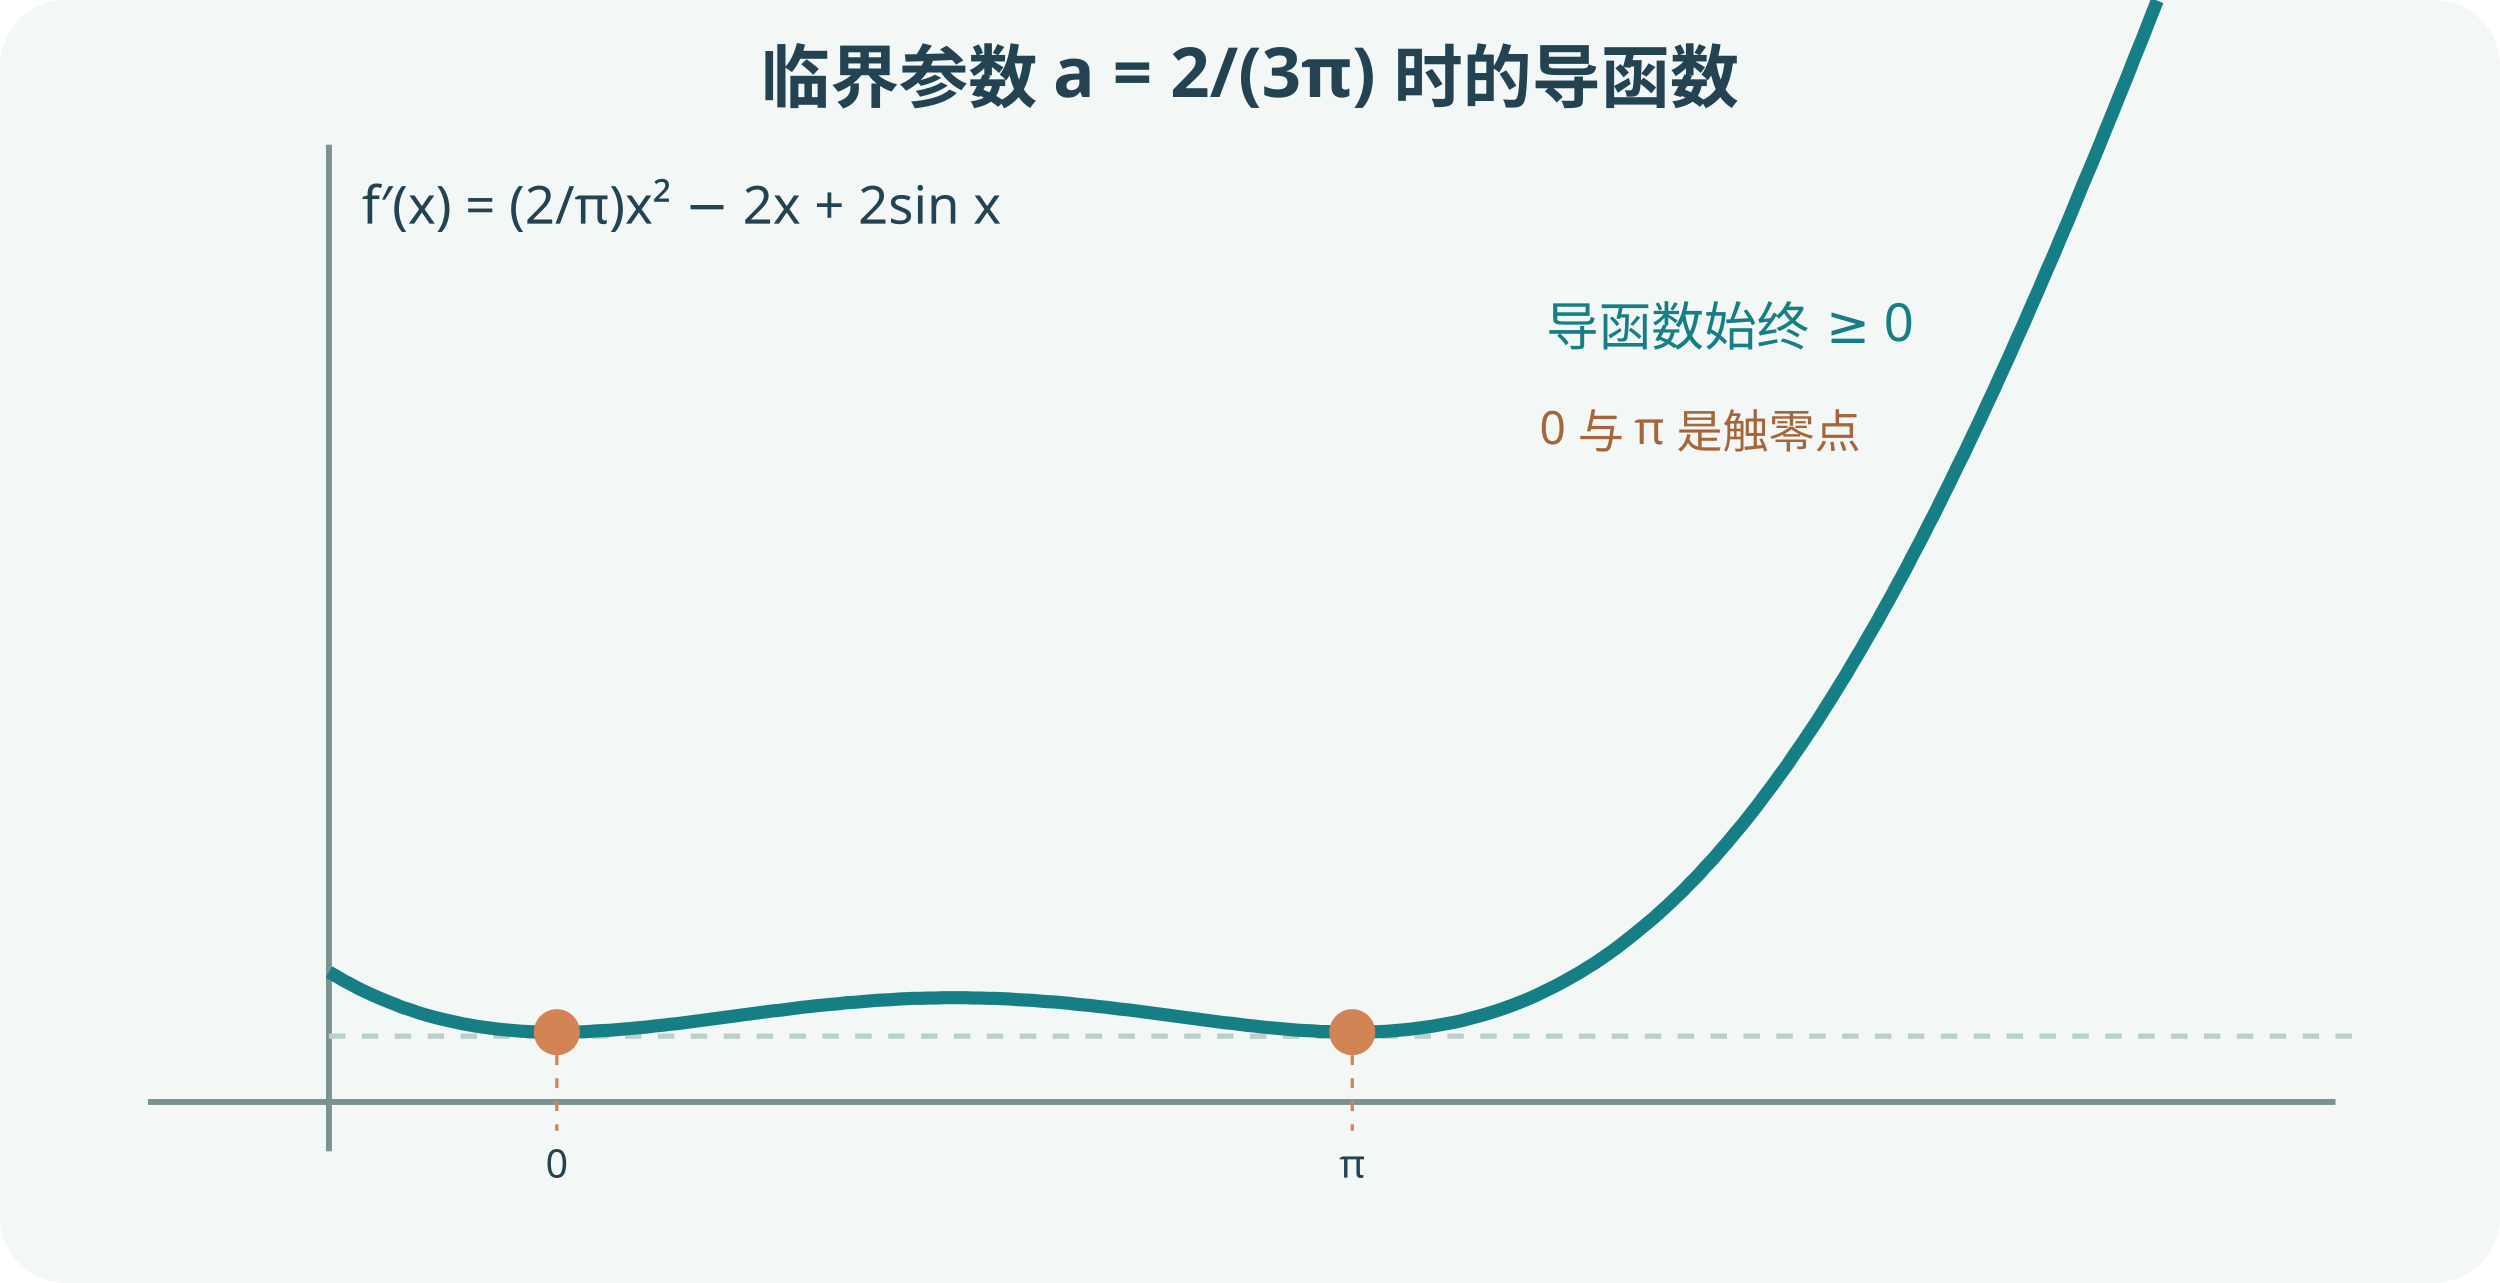
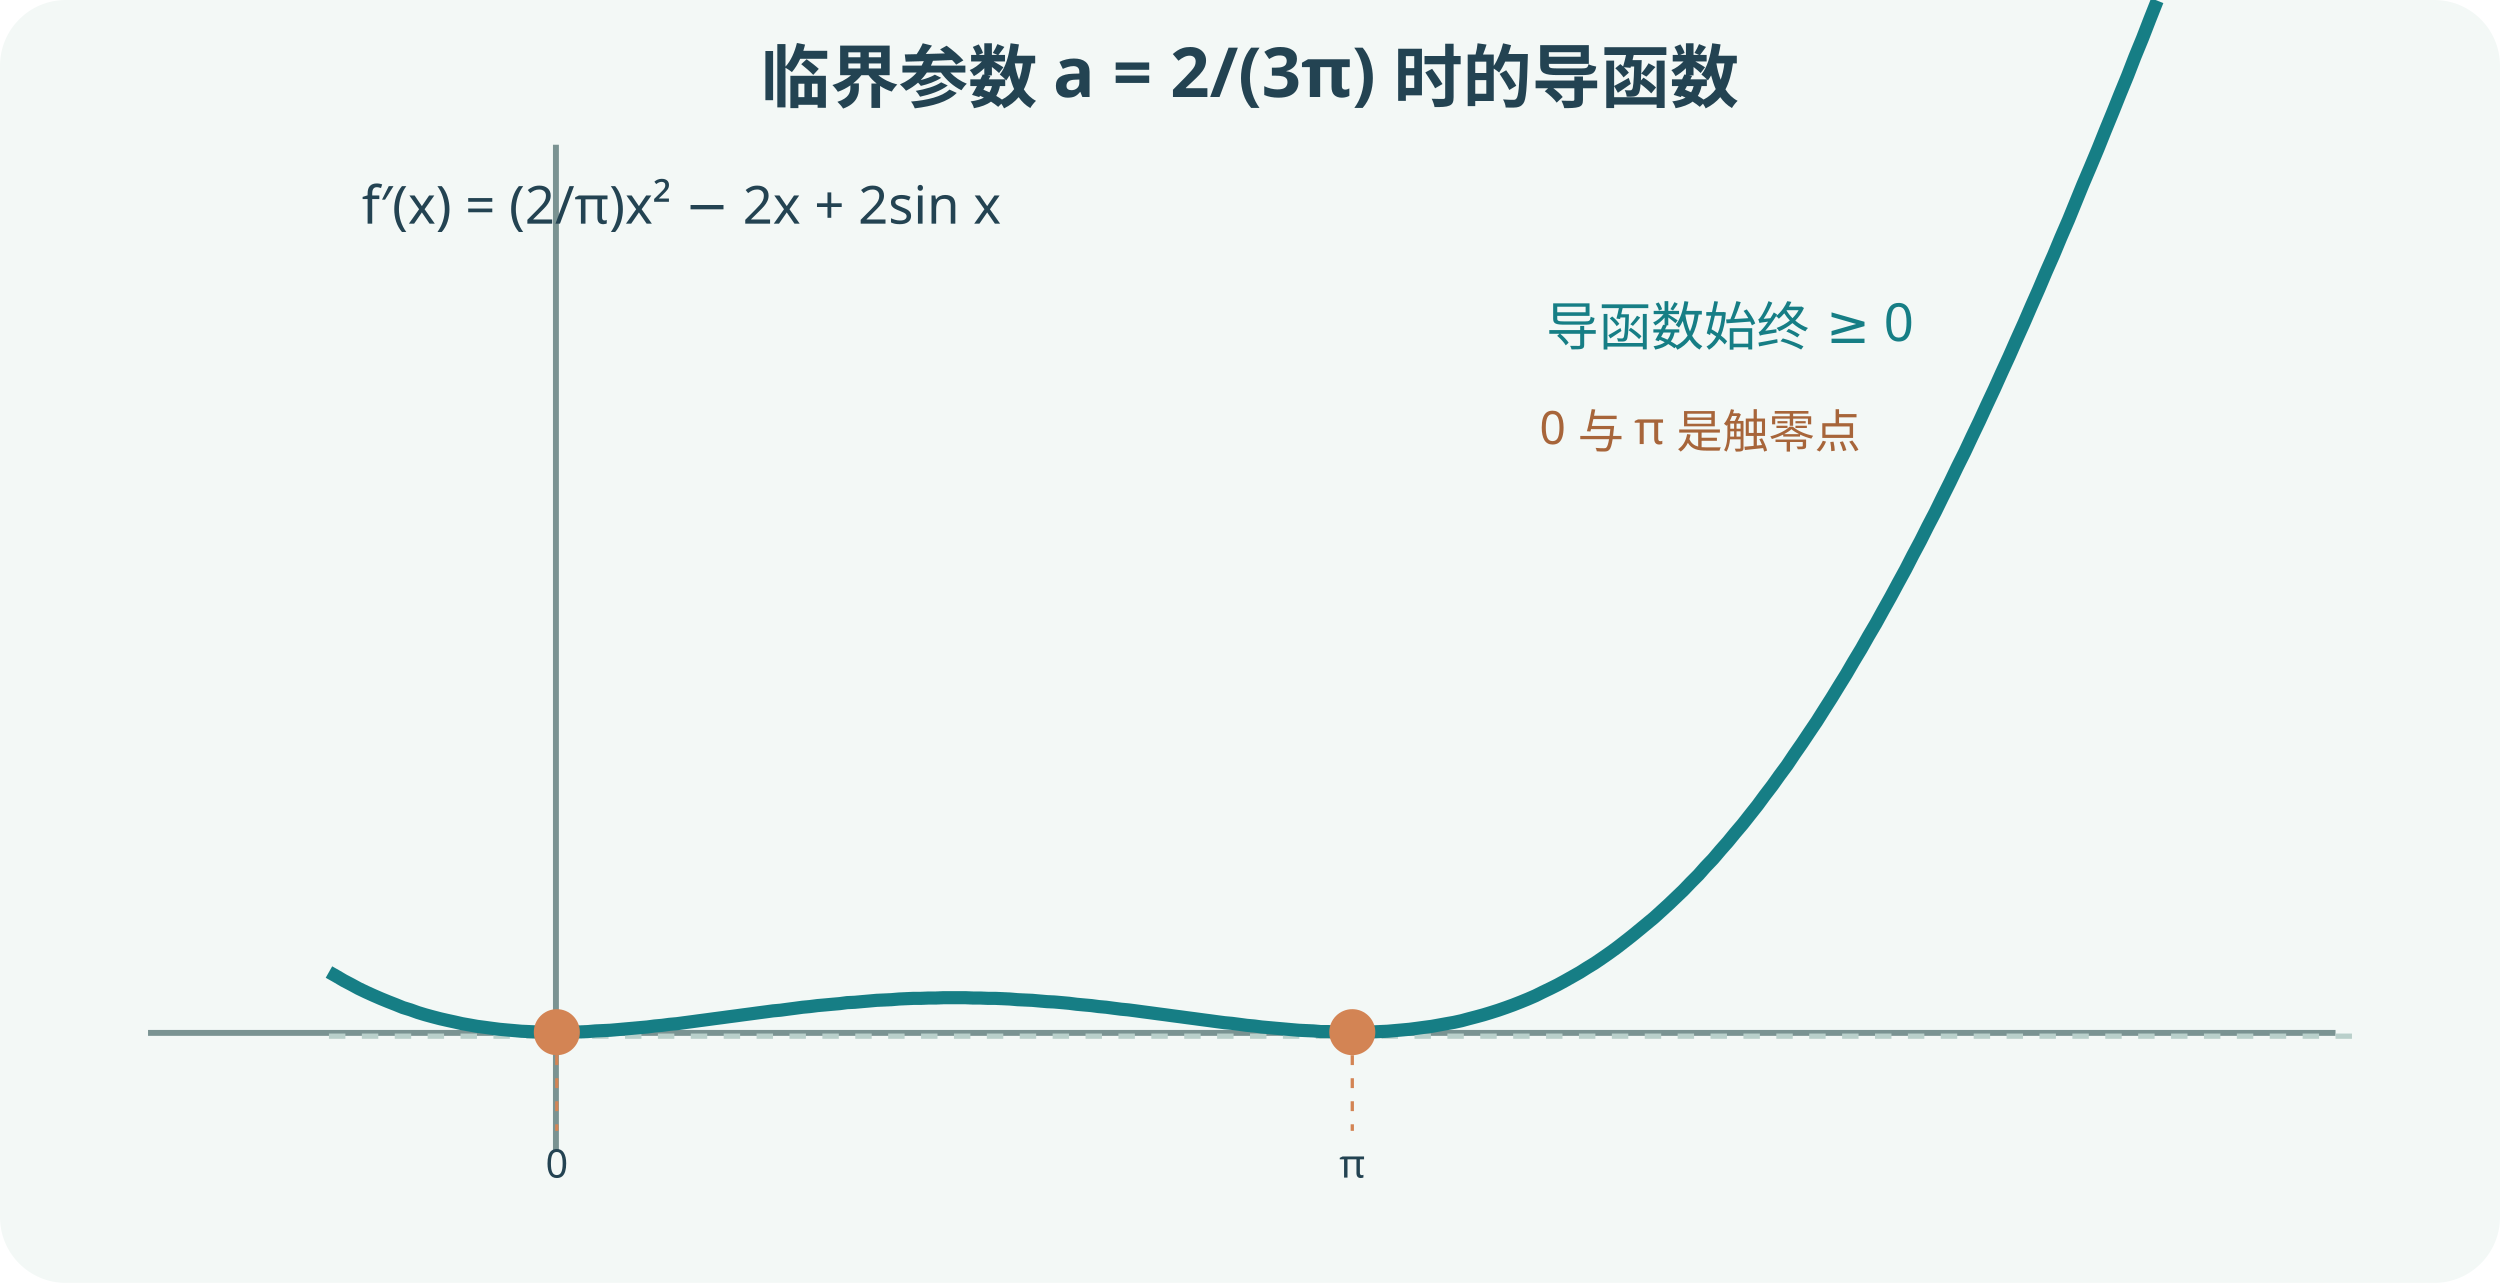
<svg xmlns="http://www.w3.org/2000/svg" viewBox="0 0 760 390" role="img" aria-label="临界参数a等于2除以3π时，导函数3ax平方减2x加2sinx在全部实数轴上非负，并在0与π两处触碰零线">
  <rect width="760" height="390" rx="20" fill="#f3f8f6" />
-   <path d="M45 335H710M100 44V350" stroke="#7a9392" stroke-width="1.8" />
+   <path d="M45 314H710M169 44V350" stroke="#7a9392" stroke-width="1.8" />
  <path d="M100 315H715" stroke="#b9d0cb" stroke-width="1.6" stroke-dasharray="5 5" />
  <path d="M100.0 295.5 L102.3 296.8 L104.5 298.1 L106.8 299.3 L109.0 300.5 L111.3 301.6 L113.5 302.6 L115.8 303.6 L118.0 304.5 L120.3 305.4 L122.5 306.3 L124.8 307.0 L127.0 307.8 L129.3 308.5 L131.5 309.1 L133.8 309.7 L136.0 310.2 L138.3 310.7 L140.5 311.2 L142.8 311.6 L145.0 312.0 L147.3 312.3 L149.5 312.6 L151.8 312.9 L154.0 313.1 L156.3 313.3 L158.5 313.5 L160.8 313.6 L163.0 313.7 L165.3 313.7 L167.5 313.8 L169.8 313.8 L172.0 313.8 L174.3 313.7 L176.5 313.7 L178.8 313.6 L181.0 313.4 L183.3 313.3 L185.5 313.2 L187.8 313.0 L190.0 312.8 L192.3 312.6 L194.5 312.4 L196.8 312.2 L199.0 311.9 L201.3 311.7 L203.5 311.4 L205.8 311.2 L208.0 310.9 L210.3 310.6 L212.5 310.3 L214.8 310.0 L217.0 309.7 L219.3 309.4 L221.5 309.1 L223.8 308.8 L226.0 308.5 L228.3 308.2 L230.5 307.9 L232.8 307.6 L235.0 307.3 L237.3 307.1 L239.5 306.8 L241.8 306.5 L244.0 306.2 L246.2 306.0 L248.5 305.7 L250.8 305.5 L253.0 305.3 L255.3 305.1 L257.5 304.8 L259.8 304.7 L262.0 304.5 L264.3 304.3 L266.5 304.1 L268.8 304.0 L271.0 303.9 L273.3 303.7 L275.5 303.6 L277.8 303.5 L280.0 303.5 L282.3 303.4 L284.5 303.4 L286.8 303.3 L289.0 303.3 L291.3 303.3 L293.5 303.3 L295.8 303.4 L298.0 303.4 L300.3 303.5 L302.5 303.5 L304.8 303.6 L307.0 303.7 L309.3 303.9 L311.5 304.0 L313.8 304.1 L316.0 304.3 L318.3 304.5 L320.5 304.6 L322.8 304.8 L325.0 305.0 L327.3 305.3 L329.5 305.5 L331.8 305.7 L334.0 306.0 L336.3 306.2 L338.5 306.5 L340.8 306.8 L343.0 307.0 L345.3 307.3 L347.5 307.6 L349.8 307.9 L352.0 308.2 L354.3 308.5 L356.5 308.8 L358.8 309.1 L361.0 309.4 L363.3 309.7 L365.5 310.0 L367.8 310.3 L370.0 310.6 L372.3 310.9 L374.5 311.1 L376.8 311.4 L379.0 311.7 L381.3 311.9 L383.5 312.2 L385.8 312.4 L388.0 312.6 L390.3 312.8 L392.5 313.0 L394.8 313.2 L397.0 313.3 L399.3 313.4 L401.5 313.6 L403.8 313.6 L406.0 313.7 L408.3 313.8 L410.5 313.8 L412.8 313.8 L415.0 313.7 L417.3 313.7 L419.5 313.6 L421.8 313.5 L424.0 313.3 L426.3 313.1 L428.5 312.9 L430.8 312.6 L433.0 312.3 L435.3 312.0 L437.5 311.6 L439.7 311.2 L442.0 310.8 L444.3 310.3 L446.5 309.7 L448.8 309.1 L451.0 308.5 L453.3 307.8 L455.5 307.1 L457.8 306.3 L460.0 305.5 L462.3 304.6 L464.5 303.7 L466.8 302.7 L469.0 301.6 L471.3 300.5 L473.5 299.4 L475.7 298.2 L478.0 296.9 L480.3 295.6 L482.5 294.2 L484.8 292.8 L487.0 291.3 L489.3 289.7 L491.5 288.1 L493.7 286.4 L496.0 284.6 L498.2 282.8 L500.5 280.9 L502.8 279.0 L505.0 277.0 L507.3 274.9 L509.5 272.8 L511.8 270.6 L514.0 268.3 L516.3 266.0 L518.5 263.5 L520.8 261.1 L523.0 258.5 L525.3 255.9 L527.5 253.2 L529.8 250.5 L532.0 247.7 L534.3 244.8 L536.5 241.8 L538.8 238.8 L541.0 235.7 L543.3 232.6 L545.5 229.3 L547.8 226.0 L550.0 222.7 L552.3 219.3 L554.5 215.8 L556.8 212.2 L559.0 208.6 L561.3 204.9 L563.5 201.1 L565.8 197.3 L568.0 193.4 L570.3 189.5 L572.5 185.5 L574.8 181.4 L577.0 177.3 L579.3 173.1 L581.5 168.8 L583.8 164.5 L586.0 160.1 L588.3 155.7 L590.5 151.2 L592.8 146.6 L595.0 142.0 L597.3 137.4 L599.5 132.7 L601.8 127.9 L604.0 123.1 L606.3 118.2 L608.5 113.3 L610.8 108.3 L613.0 103.3 L615.3 98.2 L617.5 93.1 L619.8 87.9 L622.0 82.7 L624.3 77.5 L626.5 72.2 L628.8 66.9 L631.0 61.5 L633.2 56.1 L635.5 50.7 L637.8 45.2 L640.0 39.7 L642.3 34.1 L644.5 28.6 L646.8 23.0 L649.0 17.3 L651.3 11.7 L653.5 6.0 L655.8 0.2" fill="none" stroke="#167e85" stroke-width="4" />
  <circle cx="169.276" cy="313.781" r="7" fill="#d38454" />
  <path d="M169.276 313.781V343.781" stroke="#d38454" stroke-dasharray="3 4" />
  <circle cx="411.096" cy="313.781" r="7" fill="#d38454" />
  <path d="M411.096 313.781V343.781" stroke="#d38454" stroke-dasharray="3 4" />
  <g fill="#234352" font-family="system-ui,sans-serif">
    <text x="380" y="31" text-anchor="middle" font-size="21" font-weight="700">临界参数 a = 2/(3π) 时的导函数</text>
    <text x="110" y="68" font-size="16">f′(x) = (2/π)x² − 2x + 2sin x</text>
    <text x="169.276" y="358" text-anchor="middle">0</text>
    <text x="411.096" y="358" text-anchor="middle">π</text>
    <text x="470" y="105" fill="#167e85" font-size="16">导函数始终 ≥ 0</text>
    <text x="468" y="135" fill="#a7653a" font-size="14">0 与 π 是触零点</text>
  </g>
</svg>
